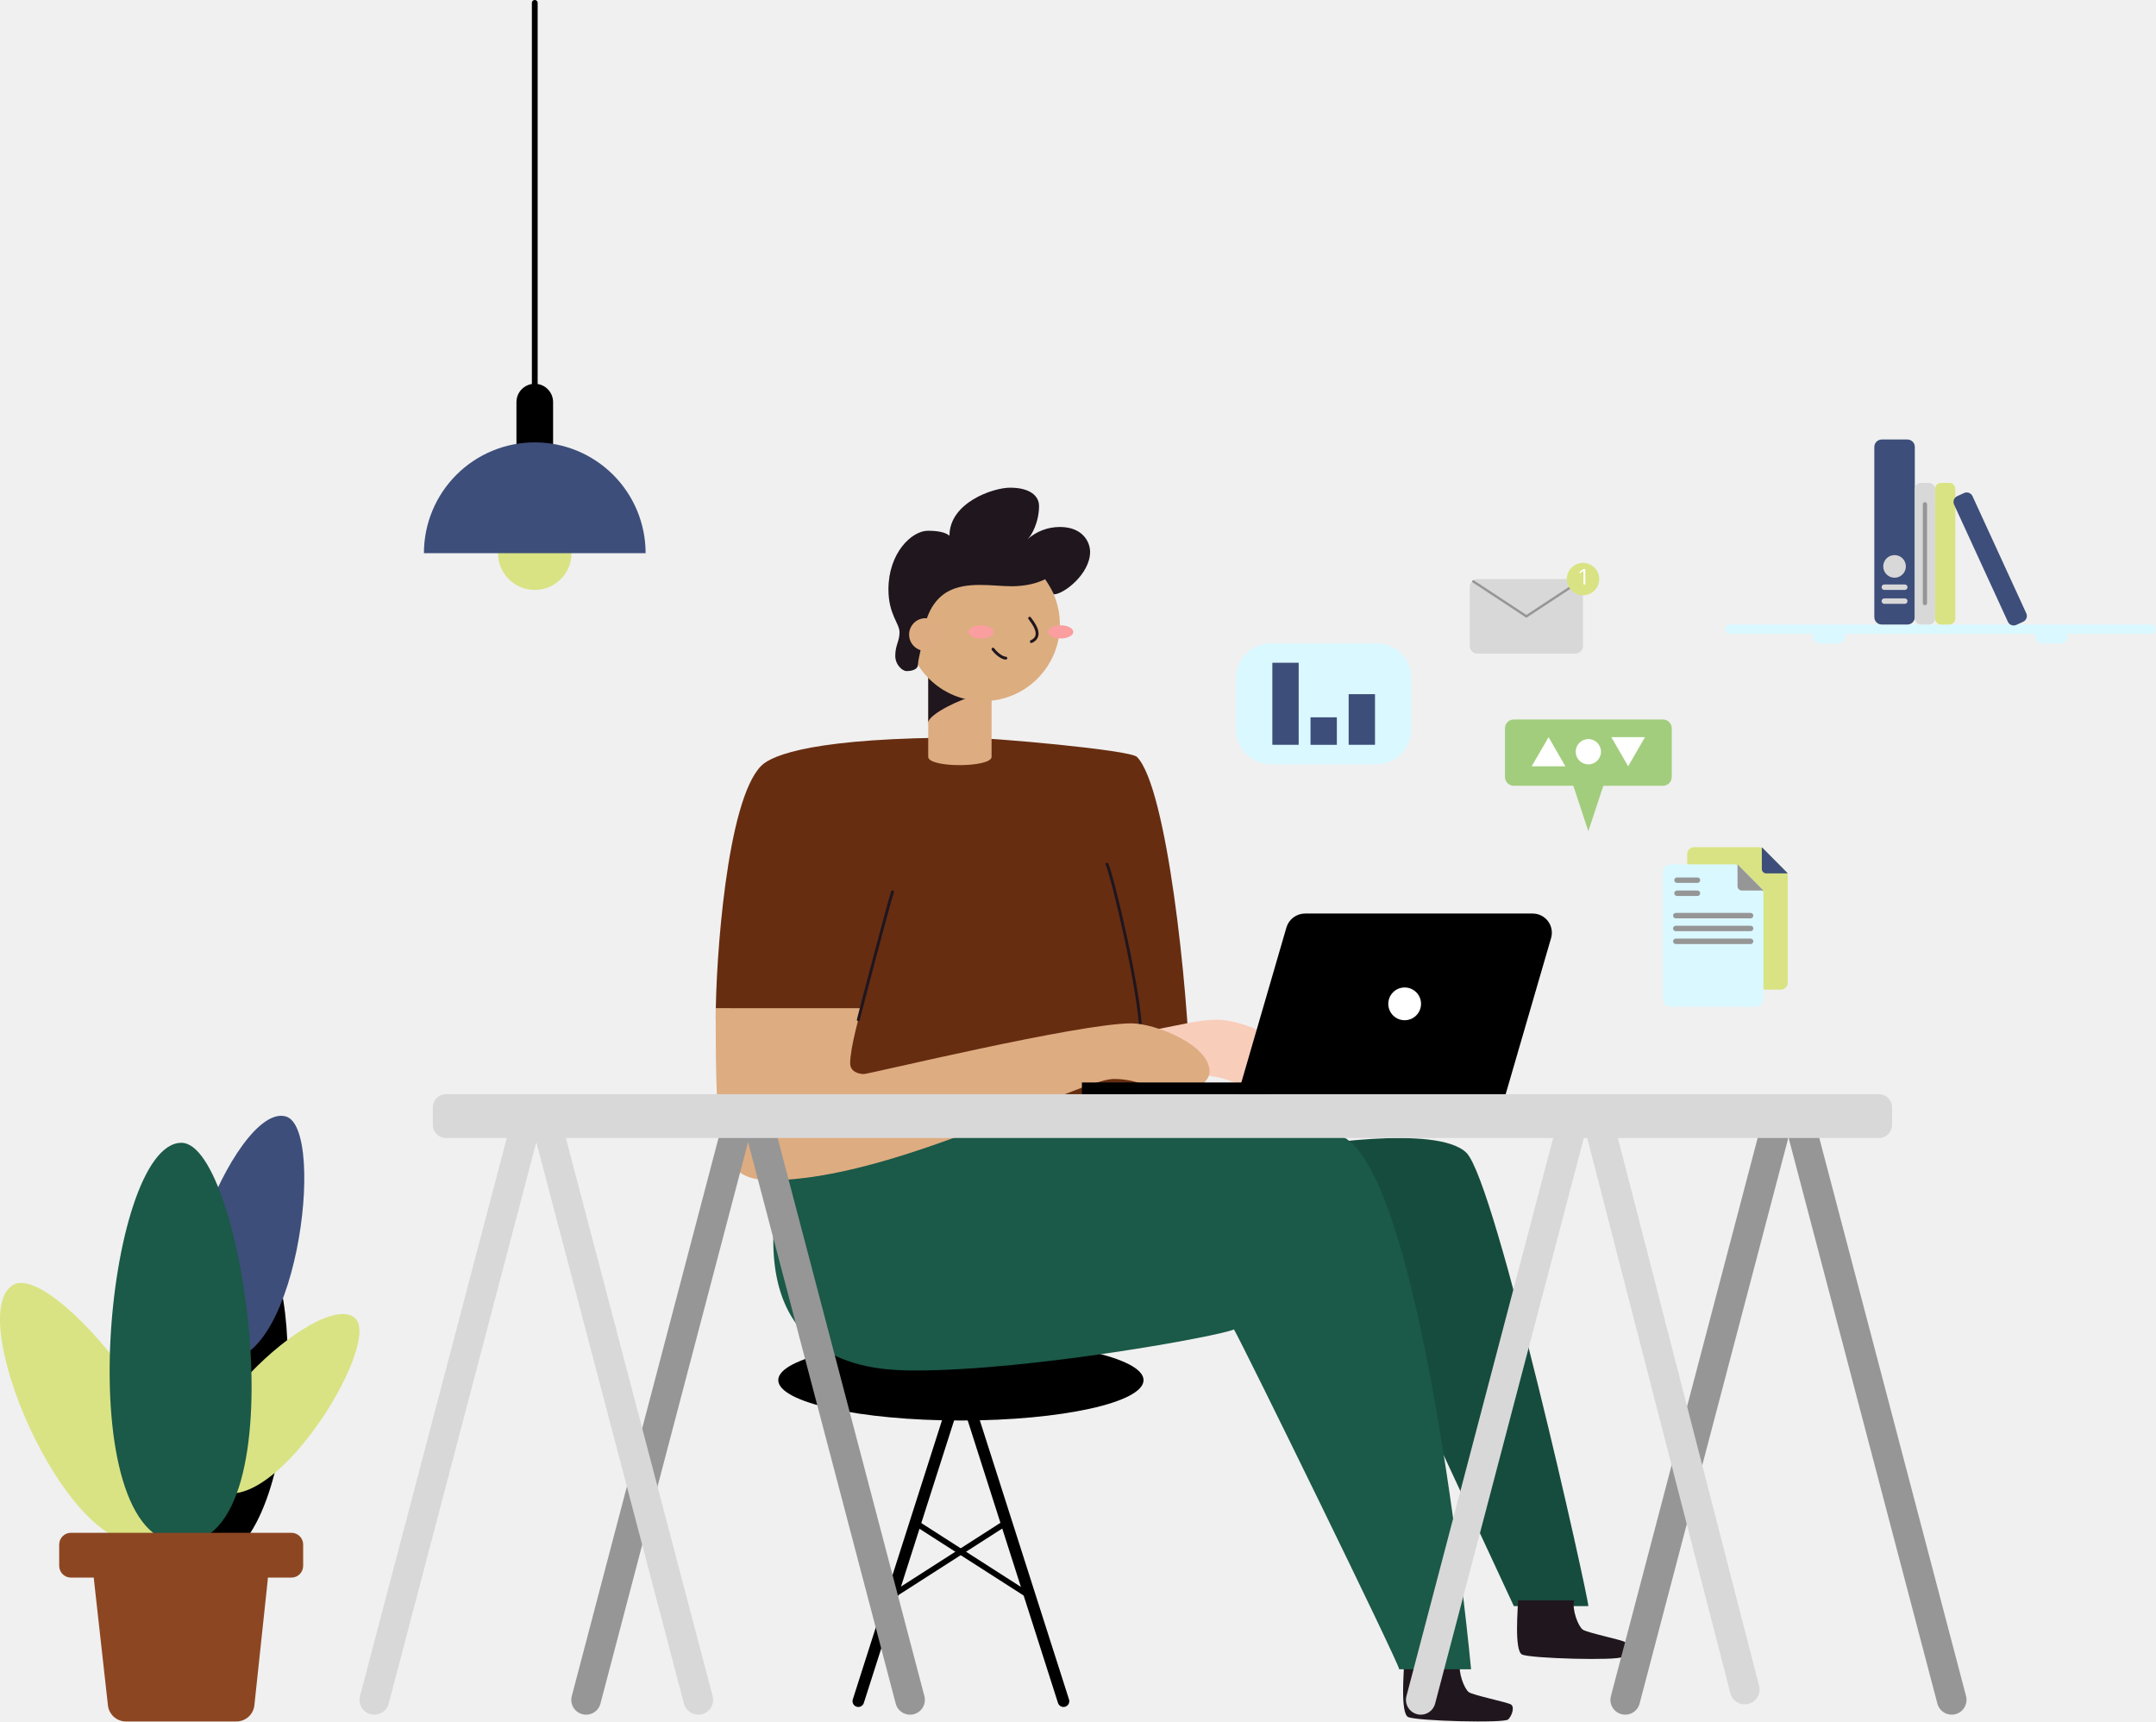
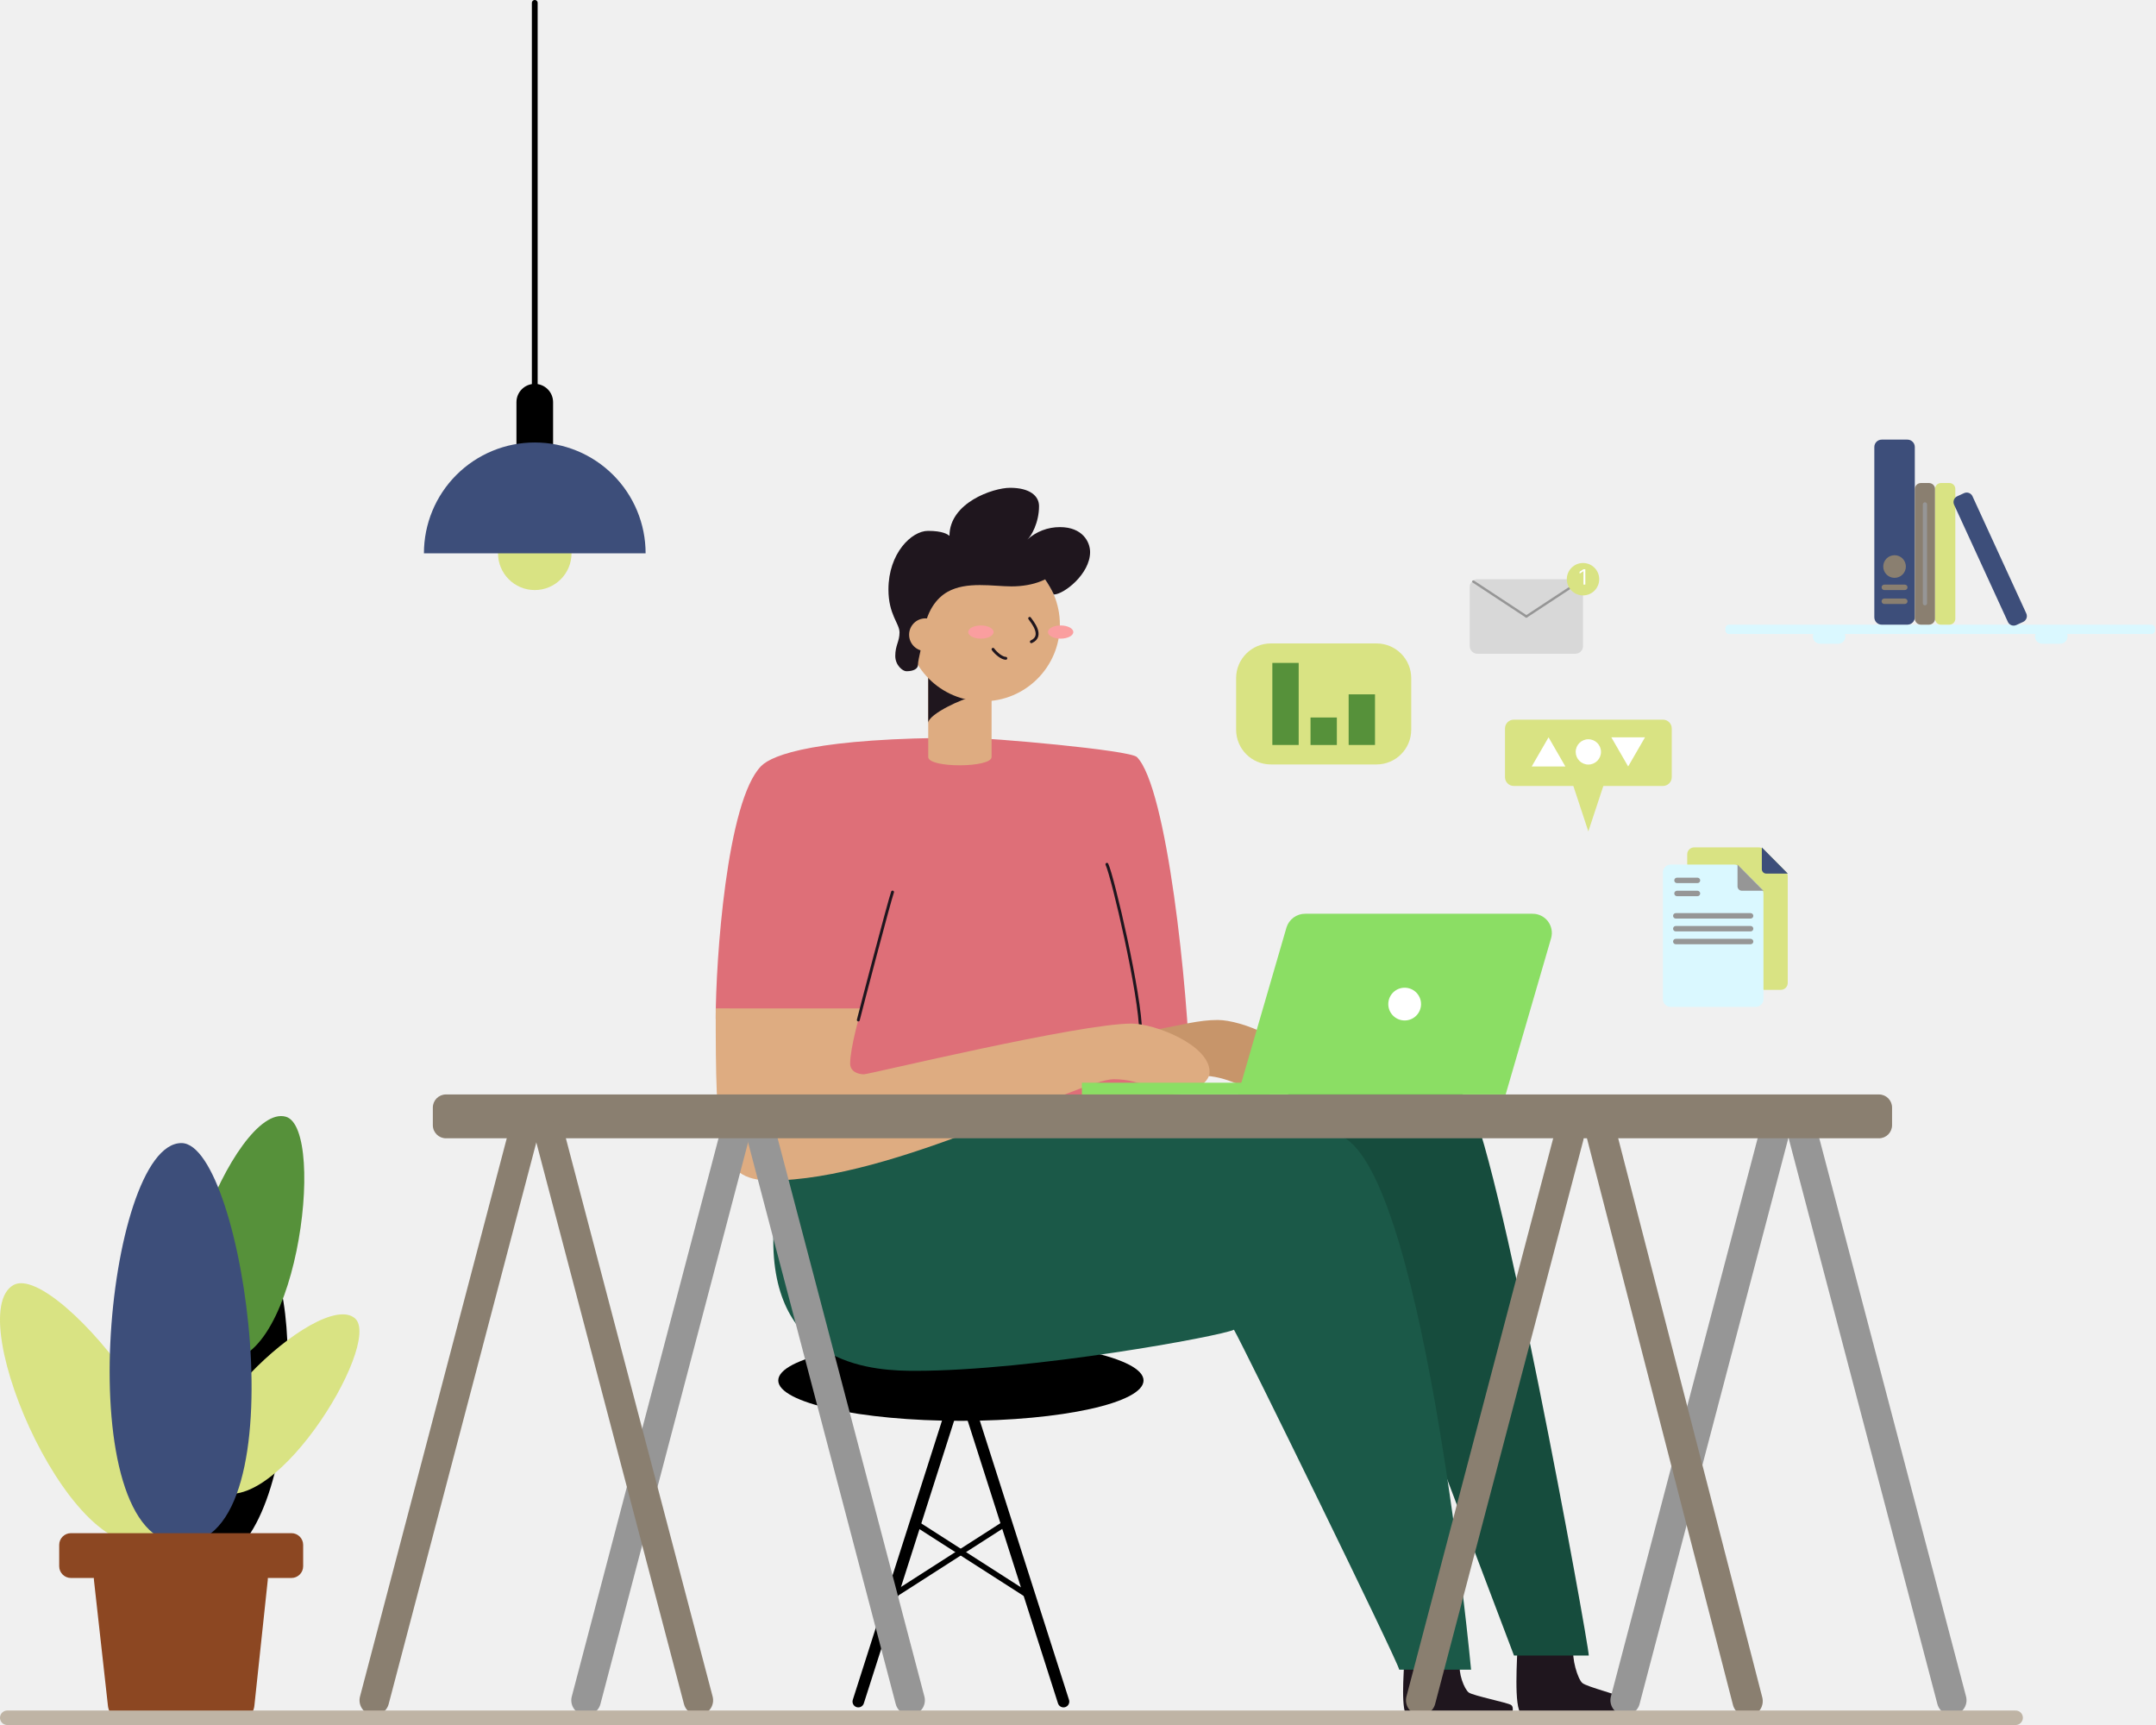
- <svg xmlns="http://www.w3.org/2000/svg" width="745" height="595" viewBox="0 0 745 595" fill="none">
+ <svg xmlns="http://www.w3.org/2000/svg" width="745" height="596" viewBox="0 0 745 596" fill="none">
+   <path d="M524.35 569C524.35 571.938 522.956 590.382 525.733 592.098C528.509 593.813 559.028 594.826 560.411 593.122C561.794 591.419 562.626 587.826 561.413 586.801C560.201 585.777 548.384 582.863 546.78 581.493C545.177 580.123 542.962 572.852 543.773 569" fill="#1F161E" />
  <path d="M332.038 490.91C366.892 490.91 395.147 484.664 395.147 476.96C395.147 469.256 366.892 463.01 332.038 463.01C297.183 463.01 268.927 469.256 268.927 476.96C268.927 484.664 297.183 490.91 332.038 490.91Z" fill="black" />
  <path d="M332.037 476.96L296.587 587.91" stroke="black" stroke-width="4" stroke-miterlimit="10" stroke-linecap="round" />
  <path d="M332.038 476.96L367.488 587.91" stroke="black" stroke-width="4" stroke-miterlimit="10" stroke-linecap="round" />
  <path d="M308.228 551.48L347.748 526.14" stroke="black" stroke-width="2" stroke-miterlimit="10" stroke-linecap="round" />
  <path d="M316.167 526.14L355.697 551.48" stroke="black" stroke-width="2" stroke-miterlimit="10" stroke-linecap="round" />
  <path d="M394.148 356.86C393.988 361.78 394.058 379.01 393.248 386.38" stroke="#1F161E" stroke-miterlimit="10" stroke-linecap="round" />
  <path d="M191.118 138.96C191.118 135.464 188.283 132.63 184.788 132.63C181.292 132.63 178.458 135.464 178.458 138.96V160.81C178.458 164.306 181.292 167.14 184.788 167.14C188.283 167.14 191.118 164.306 191.118 160.81V138.96Z" fill="black" />
  <path d="M184.787 203.87C191.801 203.87 197.487 198.184 197.487 191.17C197.487 184.156 191.801 178.47 184.787 178.47C177.773 178.47 172.087 184.156 172.087 191.17C172.087 198.184 177.773 203.87 184.787 203.87Z" fill="#D9E383" />
  <path d="M609.368 342H615.368C615.998 341.997 616.602 341.746 617.048 341.3C617.493 340.854 617.745 340.25 617.748 339.62V302.74C617.748 302.428 617.687 302.118 617.567 301.83C617.447 301.541 617.27 301.279 617.048 301.06L609.468 293.48C609.247 293.258 608.986 293.082 608.697 292.962C608.409 292.842 608.1 292.78 607.788 292.78H585.398C584.767 292.783 584.163 293.034 583.718 293.48C583.272 293.926 583.02 294.53 583.018 295.16V298.72" fill="#D9E383" />
  <path d="M88.057 430C107.057 433.6 103.667 547 67.197 540.14C32.757 533.6 64.877 425.59 88.057 430Z" fill="black" />
  <path d="M4.637 444C19.758 435.44 83.047 515.08 54.097 531.46C26.747 547 -13.773 454.44 4.637 444Z" fill="#D9E383" />
-   <path d="M81.688 594.92H43.508C41.97 594.92 40.486 594.352 39.34 593.326C38.195 592.301 37.467 590.888 37.297 589.36L32.477 546.08C32.373 545.202 32.456 544.312 32.72 543.469C32.984 542.625 33.424 541.847 34.011 541.186C34.597 540.524 35.318 539.995 36.124 539.632C36.93 539.269 37.803 539.081 38.688 539.08H86.308C87.184 539.081 88.051 539.266 88.852 539.623C89.653 539.981 90.369 540.503 90.955 541.156C91.541 541.808 91.983 542.577 92.252 543.412C92.521 544.246 92.612 545.128 92.517 546L87.907 589.28C87.754 590.824 87.032 592.255 85.883 593.297C84.734 594.34 83.239 594.918 81.688 594.92Z" fill="#8C4722" />
-   <path d="M98.788 385.84C113.258 390.04 102.168 477.57 74.458 469.51C48.298 461.91 81.178 380.72 98.788 385.84Z" fill="#3D4E7A" />
+   <path d="M81.688 594.92H43.508C41.97 594.92 40.486 594.352 39.34 593.326C38.195 592.301 37.467 590.888 37.297 589.36L32.477 546.08C32.373 545.202 32.456 544.312 32.72 543.469C32.984 542.625 33.424 541.847 34.011 541.186C34.597 540.524 35.318 539.995 36.124 539.632C36.93 539.269 37.803 539.081 38.688 539.08H86.308C87.184 539.081 88.051 539.266 88.852 539.623C89.653 539.981 90.369 540.503 90.955 541.156C91.541 541.808 91.983 542.577 92.252 543.412C92.521 544.246 92.612 545.128 92.517 546L87.907 589.28C87.754 590.824 87.032 592.255 85.883 593.297C84.734 594.339 83.239 594.918 81.688 594.92Z" fill="#8C4722" />
+   <path d="M98.788 385.84C113.258 390.04 102.168 477.57 74.458 469.51C48.298 461.91 81.178 380.72 98.788 385.84Z" fill="#56913A" />
  <path d="M122.647 455.48C132.647 464.1 91.967 530.04 72.747 513.48C54.597 497.91 110.437 445 122.647 455.48Z" fill="#D9E383" />
-   <path d="M62.697 394.94C84.357 394.94 104.187 533.24 62.697 533.24C23.517 533.24 36.327 394.94 62.697 394.94Z" fill="#1B5948" />
+   <path d="M62.697 394.94C84.357 394.94 104.187 533.24 62.697 533.24C23.517 533.24 36.327 394.94 62.697 394.94Z" fill="#3D4E7A" />
  <path d="M100.708 529.72H24.508C22.271 529.72 20.457 531.533 20.457 533.77V541.15C20.457 543.387 22.271 545.2 24.508 545.2H100.708C102.944 545.2 104.758 543.387 104.758 541.15V533.77C104.758 531.533 102.944 529.72 100.708 529.72Z" fill="#8C4722" />
  <path d="M599.287 298.72H577.287C576.935 298.72 576.585 298.79 576.26 298.925C575.934 299.06 575.638 299.259 575.389 299.508C575.14 299.758 574.943 300.055 574.809 300.381C574.674 300.708 574.606 301.057 574.607 301.41V345.21C574.607 345.922 574.889 346.604 575.392 347.109C575.894 347.613 576.576 347.897 577.287 347.9H606.677C607.389 347.897 608.071 347.613 608.573 347.109C609.075 346.604 609.357 345.922 609.357 345.21V308.81C609.359 308.458 609.291 308.108 609.157 307.782C609.023 307.456 608.826 307.16 608.577 306.91L601.177 299.51C600.677 299.007 599.997 298.723 599.287 298.72V298.72Z" fill="#DAF8FF" />
  <path d="M609.367 307.76H601.897C601.5 307.76 601.118 307.602 600.837 307.321C600.555 307.039 600.397 306.658 600.397 306.26V298.72" fill="#969696" />
  <path d="M617.777 301.83H610.307C609.908 301.827 609.525 301.667 609.243 301.385C608.96 301.102 608.8 300.72 608.797 300.32V292.78" fill="#3D4E7A" />
-   <path d="M574.637 248.65H523.077C521.404 248.65 520.047 250.007 520.047 251.68V268.52C520.047 270.193 521.404 271.55 523.077 271.55H574.637C576.311 271.55 577.667 270.193 577.667 268.52V251.68C577.667 250.007 576.311 248.65 574.637 248.65Z" fill="#A2CD7D" />
-   <path d="M548.847 287.25L555.787 266.23H541.907L548.847 287.25Z" fill="#A2CD7D" />
+   <path d="M574.637 248.65H523.077C521.404 248.65 520.047 250.007 520.047 251.68V268.52C520.047 270.193 521.404 271.55 523.077 271.55H574.637C576.311 271.55 577.667 270.193 577.667 268.52V251.68C577.667 250.007 576.311 248.65 574.637 248.65Z" fill="#D9E383" />
+   <path d="M548.847 287.25L555.787 266.23H541.907L548.847 287.25Z" fill="#D9E383" />
  <path d="M535.098 254.75L529.278 264.82H540.908L535.098 254.75Z" fill="white" />
  <path d="M562.608 264.82L568.428 254.75H556.788L562.608 264.82Z" fill="white" />
  <path d="M548.848 264.16C551.261 264.16 553.218 262.204 553.218 259.79C553.218 257.377 551.261 255.42 548.848 255.42C546.434 255.42 544.478 257.377 544.478 259.79C544.478 262.204 546.434 264.16 548.848 264.16Z" fill="white" />
  <path d="M544.357 200.12H510.517C509.054 200.12 507.867 201.306 507.867 202.77V223.23C507.867 224.694 509.054 225.88 510.517 225.88H544.357C545.821 225.88 547.007 224.694 547.007 223.23V202.77C547.007 201.306 545.821 200.12 544.357 200.12Z" fill="#D8D8D8" />
  <path d="M509.097 200.93L527.437 213" stroke="#969696" stroke-width="0.82" stroke-linecap="round" stroke-linejoin="round" />
  <path d="M547.008 200.12L527.438 213" stroke="#969696" stroke-width="0.82" stroke-linecap="round" stroke-linejoin="round" />
  <path d="M547.008 205.72C550.1 205.72 552.607 203.213 552.607 200.12C552.607 197.027 550.1 194.52 547.008 194.52C543.915 194.52 541.407 197.027 541.407 200.12C541.407 203.213 543.915 205.72 547.008 205.72Z" fill="#D9E383" />
  <path d="M547.804 196.671V201.98H547.161V197.345H547.129L545.833 198.206V197.552L547.161 196.671H547.804Z" fill="white" />
  <path d="M743.427 215.83H597.427C596.748 215.83 596.198 216.381 596.198 217.06V217.82C596.198 218.499 596.748 219.05 597.427 219.05H743.427C744.107 219.05 744.657 218.499 744.657 217.82V217.06C744.657 216.381 744.107 215.83 743.427 215.83Z" fill="#DAF8FF" />
  <path d="M659.097 151.89H650.227C648.814 151.89 647.667 153.036 647.667 154.45V213.27C647.667 214.684 648.814 215.83 650.227 215.83H659.097C660.511 215.83 661.657 214.684 661.657 213.27V154.45C661.657 153.036 660.511 151.89 659.097 151.89Z" fill="#3D4E7A" />
-   <path d="M666.528 166.88H663.787C662.611 166.88 661.657 167.834 661.657 169.01V213.7C661.657 214.876 662.611 215.83 663.787 215.83H666.528C667.704 215.83 668.657 214.876 668.657 213.7V169.01C668.657 167.834 667.704 166.88 666.528 166.88Z" fill="#D8D8D8" />
+   <path d="M666.528 166.88H663.787C662.611 166.88 661.657 167.834 661.657 169.01V213.7C661.657 214.876 662.611 215.83 663.787 215.83H666.528C667.704 215.83 668.657 214.876 668.657 213.7V169.01C668.657 167.834 667.704 166.88 666.528 166.88Z" fill="#8A7F70" />
  <path d="M673.597 166.88H670.717C669.58 166.88 668.657 167.802 668.657 168.94V213.77C668.657 214.908 669.58 215.83 670.717 215.83H673.597C674.735 215.83 675.657 214.908 675.657 213.77V168.94C675.657 167.802 674.735 166.88 673.597 166.88Z" fill="#D9E383" />
  <path d="M678.674 170.383L676.311 171.468C675.206 171.975 674.722 173.281 675.229 174.385L693.817 214.872C694.324 215.977 695.63 216.461 696.734 215.954L699.097 214.869C700.201 214.362 700.685 213.056 700.179 211.952L681.591 171.465C681.084 170.361 679.778 169.876 678.674 170.383Z" fill="#3D4E7A" />
-   <path d="M654.658 199.65C656.817 199.65 658.568 197.899 658.568 195.74C658.568 193.581 656.817 191.83 654.658 191.83C652.498 191.83 650.748 193.581 650.748 195.74C650.748 197.899 652.498 199.65 654.658 199.65Z" fill="#D8D8D8" />
-   <path d="M658.198 201.99H651.117C650.598 201.99 650.177 202.411 650.177 202.93C650.177 203.449 650.598 203.87 651.117 203.87H658.198C658.717 203.87 659.138 203.449 659.138 202.93C659.138 202.411 658.717 201.99 658.198 201.99Z" fill="#D8D8D8" />
-   <path d="M658.198 206.8H651.117C650.598 206.8 650.177 207.221 650.177 207.74C650.177 208.259 650.598 208.68 651.117 208.68H658.198C658.717 208.68 659.138 208.259 659.138 207.74C659.138 207.221 658.717 206.8 658.198 206.8Z" fill="#D8D8D8" />
+   <path d="M654.658 199.65C656.817 199.65 658.568 197.899 658.568 195.74C658.568 193.581 656.817 191.83 654.658 191.83C652.498 191.83 650.748 193.581 650.748 195.74C650.748 197.899 652.498 199.65 654.658 199.65Z" fill="#8A7F70" />
+   <path d="M658.198 201.99H651.117C650.598 201.99 650.177 202.411 650.177 202.93C650.177 203.449 650.598 203.87 651.117 203.87H658.198C658.717 203.87 659.138 203.449 659.138 202.93C659.138 202.411 658.717 201.99 658.198 201.99Z" fill="#8A7F70" />
+   <path d="M658.198 206.8H651.117C650.598 206.8 650.177 207.221 650.177 207.74C650.177 208.259 650.598 208.68 651.117 208.68H658.198C658.717 208.68 659.138 208.259 659.138 207.74C659.138 207.221 658.717 206.8 658.198 206.8Z" fill="#8A7F70" />
  <path d="M586.558 303.24H579.478C578.958 303.24 578.538 303.661 578.538 304.18C578.538 304.699 578.958 305.12 579.478 305.12H586.558C587.077 305.12 587.498 304.699 587.498 304.18C587.498 303.661 587.077 303.24 586.558 303.24Z" fill="#969696" />
  <path d="M586.558 307.76H579.478C578.958 307.76 578.538 308.181 578.538 308.7C578.538 309.219 578.958 309.64 579.478 309.64H586.558C587.077 309.64 587.498 309.219 587.498 308.7C587.498 308.181 587.077 307.76 586.558 307.76Z" fill="#969696" />
  <path d="M604.917 315.49H579.067C578.548 315.49 578.127 315.911 578.127 316.43C578.127 316.949 578.548 317.37 579.067 317.37H604.917C605.437 317.37 605.857 316.949 605.857 316.43C605.857 315.911 605.437 315.49 604.917 315.49Z" fill="#969696" />
  <path d="M604.917 319.93H579.067C578.548 319.93 578.127 320.351 578.127 320.87C578.127 321.389 578.548 321.81 579.067 321.81H604.917C605.437 321.81 605.857 321.389 605.857 320.87C605.857 320.351 605.437 319.93 604.917 319.93Z" fill="#969696" />
  <path d="M604.917 324.37H579.067C578.548 324.37 578.127 324.791 578.127 325.31C578.127 325.829 578.548 326.25 579.067 326.25H604.917C605.437 326.25 605.857 325.829 605.857 325.31C605.857 324.791 605.437 324.37 604.917 324.37Z" fill="#969696" />
  <path d="M665.888 174.27C665.888 173.867 665.561 173.54 665.157 173.54C664.754 173.54 664.427 173.867 664.427 174.27V208.43C664.427 208.833 664.754 209.16 665.157 209.16C665.561 209.16 665.888 208.833 665.888 208.43V174.27Z" fill="#969696" />
  <path d="M635.177 217.44H628.917C627.542 217.44 626.427 218.555 626.427 219.93C626.427 221.305 627.542 222.42 628.917 222.42H635.177C636.553 222.42 637.667 221.305 637.667 219.93C637.667 218.555 636.553 217.44 635.177 217.44Z" fill="#DAF8FF" />
  <path d="M711.938 217.44H705.677C704.302 217.44 703.188 218.555 703.188 219.93C703.188 221.305 704.302 222.42 705.677 222.42H711.938C713.313 222.42 714.427 221.305 714.427 219.93C714.427 218.555 713.313 217.44 711.938 217.44Z" fill="#DAF8FF" />
-   <path d="M475.647 222.31H439.137C432.51 222.31 427.137 227.683 427.137 234.31V252.12C427.137 258.747 432.51 264.12 439.137 264.12H475.647C482.275 264.12 487.647 258.747 487.647 252.12V234.31C487.647 227.683 482.275 222.31 475.647 222.31Z" fill="#DAF8FF" />
-   <path d="M448.757 229.04H439.657V257.39H448.757V229.04Z" fill="#3D4E7A" />
-   <path d="M461.947 247.9H452.847V257.4H461.947V247.9Z" fill="#3D4E7A" />
-   <path d="M475.127 239.9H466.027V257.39H475.127V239.9Z" fill="#3D4E7A" />
+   <path d="M475.647 222.31H439.137C432.51 222.31 427.137 227.683 427.137 234.31V252.12C427.137 258.747 432.51 264.12 439.137 264.12H475.647C482.275 264.12 487.647 258.747 487.647 252.12V234.31C487.647 227.683 482.275 222.31 475.647 222.31Z" fill="#D9E383" />
+   <path d="M448.757 229.04H439.657V257.39H448.757V229.04Z" fill="#56913A" />
+   <path d="M461.947 247.9H452.847V257.4H461.947V247.9Z" fill="#56913A" />
+   <path d="M475.127 239.9H466.027V257.39H475.127V239.9Z" fill="#56913A" />
  <path d="M184.788 152.88C179.758 152.879 174.778 153.868 170.132 155.792C165.485 157.715 161.263 160.536 157.706 164.091C154.149 167.647 151.328 171.869 149.403 176.515C147.478 181.161 146.488 186.141 146.488 191.17H223.088C223.088 186.141 222.097 181.161 220.172 176.515C218.247 171.869 215.426 167.647 211.869 164.091C208.313 160.536 204.09 157.715 199.444 155.792C194.797 153.868 189.817 152.879 184.788 152.88V152.88Z" fill="#3D4E7A" />
  <path d="M184.787 139.92V1" stroke="black" stroke-width="2" stroke-linecap="round" stroke-linejoin="round" />
  <path d="M485.187 574.68C485.187 577.05 483.797 592 486.567 593.38C489.337 594.76 519.787 595.6 521.167 594.21C522.547 592.82 523.377 589.92 522.167 589.09C520.957 588.26 509.167 585.91 507.567 584.8C505.967 583.69 503.757 577.8 504.567 574.68" fill="#1F161E" />
-   <path d="M394.147 379.25L411.287 373.1C410.547 341.83 403.237 271.96 392.857 261.57C390.417 259.14 342.157 254.9 333.547 254.9C282.167 254.9 266.927 260.76 263.057 264.64C251.057 276.64 247.317 332.24 247.317 351.71C247.317 371.18 302.317 381.28 302.317 381.28L366.787 385.71C366.787 385.71 380.927 387.17 393.157 387.89C393.427 384.14 394.147 379.25 394.147 379.25Z" fill="#672D11" />
-   <path d="M445.218 397.38C449.908 395.99 496.548 388.38 506.708 398.38C516.868 408.38 548.848 551.75 548.848 555.05H523.098L488.338 480.24" fill="#164C3D" />
+   <path d="M394.147 379.25L411.287 373.1C410.547 341.83 403.237 271.96 392.857 261.57C390.417 259.14 342.157 254.9 333.547 254.9C282.167 254.9 266.927 260.76 263.057 264.64C251.057 276.64 247.317 332.24 247.317 351.71C247.317 371.18 302.317 381.28 302.317 381.28L366.787 385.71C366.787 385.71 380.927 387.17 393.157 387.89C393.427 384.14 394.147 379.25 394.147 379.25Z" fill="#DE6F78" />
+   <path d="M445 378.019C449.707 376.309 496.513 366.946 506.71 379.249C516.906 391.552 549 567.94 549 572H523.158L488.274 479.961" fill="#164C3D" />
  <path d="M275.408 384.63C274.238 390.48 267.208 396.76 267.208 428.63C267.208 472.7 303.308 473.63 316.268 473.63C356.648 473.63 421.978 461.63 426.388 459.43C429.318 464.33 483.248 574.43 483.498 576.89H508.328C508.328 576.89 492.938 412.17 465.168 393.49C456.148 387.49 296.118 381.07 275.408 384.63Z" fill="#1B5948" />
-   <path d="M420.807 352.41C414.287 352.41 408.907 353.96 394.147 356.86L393.377 385.1C407.377 379.46 410.627 371.62 414.687 371.62C424.827 371.62 430.127 376.85 436.117 376.85C440.297 376.85 447.817 373.57 447.817 369.11C447.817 359.77 428.887 352.41 420.807 352.41Z" fill="#F8CDBA" />
-   <path d="M524.557 553.07C524.557 555.45 523.167 570.39 525.937 571.78C528.707 573.17 559.157 573.99 560.537 572.61C561.917 571.23 562.747 568.32 561.537 567.49C560.327 566.66 548.537 564.3 546.937 563.19C545.337 562.08 543.127 556.19 543.937 553.07" fill="#1F161E" />
+   <path d="M420.807 352.41C414.287 352.41 408.907 353.96 394.147 356.86L393.377 385.1C407.377 379.46 410.627 371.62 414.687 371.62C424.827 371.62 430.127 376.85 436.117 376.85C440.297 376.85 447.817 373.57 447.817 369.11C447.817 359.77 428.887 352.41 420.807 352.41Z" fill="#C7956A" />
  <path d="M342.638 261.55C342.638 265.32 320.748 265.43 320.748 261.55V230.89H342.638V261.55Z" fill="#DEAC81" />
  <path d="M335.508 241C333.508 241 320.748 246.64 320.748 249.79V233.15C323.928 233.15 335.508 241 335.508 241Z" fill="#1F161E" />
-   <path d="M339.738 242.3C354.373 242.3 366.238 230.436 366.238 215.8C366.238 201.165 354.373 189.3 339.738 189.3C325.102 189.3 313.238 201.165 313.238 215.8C313.238 230.436 325.102 242.3 339.738 242.3Z" fill="#DCAD7F" />
+   <path d="M339.738 242.3C354.373 242.3 366.238 230.436 366.238 215.8C366.238 201.165 354.373 189.3 339.738 189.3C325.102 189.3 313.238 201.165 313.238 215.8C313.238 230.436 325.102 242.3 339.738 242.3Z" fill="#DEAC81" />
  <path d="M367.088 195C363.808 200.21 356.948 202.6 349.518 202.6C343.188 202.6 333.968 200.76 327.408 204.5C323.858 206.5 319.788 211.05 318.968 220.16C318.968 221.72 317.198 227.77 317.198 229.72C317.198 231.05 315.698 231.92 313.198 231.92C311.908 231.92 309.358 229.83 309.358 226.64C309.358 222.95 310.828 221.64 310.828 218.51C310.828 215.38 306.998 212.37 306.998 203.67C306.998 191.14 314.998 183.42 320.658 183.42C325.818 183.42 327.438 184.62 328.088 185.13C328.088 173.74 343.088 168.54 349.038 168.54C355.838 168.54 359.038 171.33 359.038 174.88C359.038 180.54 356.338 185.35 354.968 186.43C358.069 183.64 362.096 182.104 366.268 182.12C374.058 182.12 376.678 187.24 376.678 190.74C376.678 198.35 367.548 205.4 364.148 205.4C363.292 203.59 362.289 201.854 361.148 200.21" fill="#1F161E" />
  <path d="M319.787 224.95C322.908 224.95 325.437 222.42 325.437 219.3C325.437 216.18 322.908 213.65 319.787 213.65C316.667 213.65 314.137 216.18 314.137 219.3C314.137 222.42 316.667 224.95 319.787 224.95Z" fill="#DEAC81" />
  <path d="M366.497 220.66C368.916 220.66 370.877 219.639 370.877 218.38C370.877 217.121 368.916 216.1 366.497 216.1C364.078 216.1 362.117 217.121 362.117 218.38C362.117 219.639 364.078 220.66 366.497 220.66Z" fill="#FA9E9F" />
  <path d="M338.947 220.66C341.366 220.66 343.327 219.639 343.327 218.38C343.327 217.121 341.366 216.1 338.947 216.1C336.528 216.1 334.567 217.121 334.567 218.38C334.567 219.639 336.528 220.66 338.947 220.66Z" fill="#FA9E9F" />
  <path d="M355.797 213.65C356.617 214.82 360.797 219.73 356.387 221.72" stroke="#1F161E" stroke-miterlimit="10" stroke-linecap="round" />
  <path d="M347.557 227.45C346.237 227.45 344.207 225.81 343.137 224.34" stroke="#1F161E" stroke-miterlimit="10" stroke-linecap="round" />
  <path d="M382.498 298.62C384.498 302.87 394.148 343.87 394.148 356.86" stroke="#1F161E" stroke-miterlimit="10" stroke-linecap="round" />
  <path d="M247.317 348.41C247.317 394.5 247.747 407.87 266.247 407.87C308.887 407.87 373.347 372.87 384.837 372.87C394.987 372.87 400.287 378.11 406.277 378.11C410.447 378.11 417.967 374.82 417.967 370.37C417.967 361.02 399.037 353.66 390.967 353.66C372.797 353.66 300.287 371.18 298.517 371.18C296.747 371.18 293.767 370.41 293.767 367.43C293.767 362.02 297.307 349.52 297.767 348.43L247.317 348.41Z" fill="#DEAC81" />
  <path d="M308.417 308.21C307.197 311.72 297.687 347.99 296.587 352.41" stroke="#1F161E" stroke-miterlimit="10" stroke-linecap="round" />
-   <path d="M669.456 588.747C670.175 591.481 672.974 593.116 675.709 592.397C678.444 591.678 680.078 588.878 679.359 586.143L628.16 391.401C627.441 388.666 624.642 387.032 621.907 387.751C619.172 388.47 617.538 391.27 618.257 394.004L669.456 588.747Z" fill="#969696" />
+   <path d="M669.456 588.747C670.175 591.481 672.974 593.115 675.709 592.396C678.444 591.678 680.078 588.878 679.359 586.143L628.16 391.401C627.441 388.666 624.642 387.032 621.907 387.751C619.172 388.47 617.538 391.27 618.257 394.004L669.456 588.747Z" fill="#969696" />
  <path d="M617.748 394.013C618.467 391.278 616.833 388.478 614.098 387.759C611.364 387.04 608.564 388.674 607.845 391.409L556.646 586.151C555.927 588.886 557.561 591.686 560.296 592.405C563.031 593.124 565.831 591.49 566.55 588.755L617.748 394.013Z" fill="#969696" />
-   <path d="M547.1 394.011C547.819 391.277 546.185 388.477 543.45 387.758C540.715 387.039 537.915 388.673 537.196 391.408L485.998 586.15C485.279 588.885 486.913 591.685 489.648 592.404C492.382 593.123 495.182 591.488 495.901 588.754L547.1 394.011Z" fill="#D8D8D8" />
-   <path d="M597.917 585.152C598.624 587.895 601.421 589.546 604.163 588.839C606.906 588.132 608.557 585.335 607.85 582.592L557.51 387.273C556.803 384.53 554.006 382.88 551.263 383.587C548.521 384.294 546.87 387.09 547.577 389.833L597.917 585.152Z" fill="#D8D8D8" />
+   <path d="M547.1 394.011C547.819 391.277 546.185 388.477 543.45 387.758C540.715 387.039 537.915 388.673 537.196 391.408L485.998 586.15C485.279 588.885 486.913 591.685 489.648 592.404C492.382 593.123 495.182 591.488 495.901 588.754L547.1 394.011Z" fill="#8A7F70" />
+   <path d="M598.821 589.059C599.542 591.855 602.393 593.537 605.189 592.816C607.985 592.096 609.667 589.245 608.947 586.449L557.631 387.344C556.91 384.548 554.06 382.866 551.264 383.587C548.468 384.307 546.785 387.158 547.506 389.954L598.821 589.059Z" fill="#8A7F70" />
  <path d="M258.679 394.017C259.398 391.282 257.764 388.482 255.029 387.763C252.294 387.044 249.494 388.678 248.775 391.413L197.577 586.155C196.858 588.89 198.492 591.69 201.227 592.409C203.961 593.128 206.761 591.494 207.48 588.759L258.679 394.017Z" fill="#969696" />
  <path d="M309.516 588.759C310.235 591.494 313.035 593.128 315.77 592.409C318.505 591.69 320.139 588.89 319.42 586.156L268.221 391.413C267.502 388.679 264.702 387.044 261.968 387.763C259.233 388.482 257.599 391.282 258.318 394.017L309.516 588.759Z" fill="#969696" />
-   <path d="M649.267 378.14H154.097C151.596 378.14 149.567 380.168 149.567 382.67V388.76C149.567 391.262 151.596 393.29 154.097 393.29H649.267C651.769 393.29 653.797 391.262 653.797 388.76V382.67C653.797 380.168 651.769 378.14 649.267 378.14Z" fill="#D8D8D8" />
-   <path d="M185.504 394.02C186.223 391.285 184.589 388.485 181.854 387.766C179.119 387.047 176.319 388.681 175.601 391.416L124.402 586.158C123.683 588.893 125.317 591.693 128.052 592.412C130.786 593.131 133.586 591.497 134.305 588.762L185.504 394.02Z" fill="#D8D8D8" />
-   <path d="M236.341 588.76C237.06 591.494 239.86 593.128 242.595 592.409C245.329 591.691 246.964 588.891 246.245 586.156L195.046 391.414C194.327 388.679 191.527 387.045 188.792 387.764C186.058 388.483 184.423 391.283 185.142 394.017L236.341 588.76Z" fill="#D8D8D8" />
-   <path d="M520.278 378.14H427.768L444.528 320.5C444.946 319.109 445.804 317.891 446.971 317.028C448.139 316.165 449.555 315.702 451.008 315.71H529.508C530.539 315.693 531.559 315.918 532.488 316.366C533.417 316.813 534.229 317.472 534.858 318.289C535.488 319.105 535.918 320.058 536.114 321.071C536.31 322.083 536.267 323.127 535.988 324.12L520.278 378.14Z" fill="black" />
+   <path d="M649.267 378.14H154.097C151.596 378.14 149.567 380.168 149.567 382.67V388.76C149.567 391.262 151.596 393.29 154.097 393.29H649.267C651.769 393.29 653.797 391.262 653.797 388.76V382.67C653.797 380.168 651.769 378.14 649.267 378.14Z" fill="#8A7F70" />
+   <path d="M185.504 394.02C186.223 391.285 184.589 388.485 181.854 387.766C179.119 387.047 176.319 388.681 175.601 391.416L124.402 586.158C123.683 588.893 125.317 591.693 128.052 592.412C130.786 593.131 133.586 591.497 134.305 588.762L185.504 394.02Z" fill="#8A7F70" />
+   <path d="M236.341 588.76C237.06 591.494 239.86 593.128 242.595 592.409C245.329 591.691 246.964 588.891 246.245 586.156L195.046 391.414C194.327 388.679 191.527 387.045 188.792 387.764C186.058 388.483 184.423 391.283 185.142 394.017L236.341 588.76Z" fill="#8A7F70" />
+   <path d="M520.278 378.14H427.768L444.528 320.5C444.946 319.109 445.804 317.891 446.971 317.028C448.139 316.165 449.555 315.702 451.008 315.71H529.508C530.539 315.693 531.559 315.918 532.488 316.366C533.417 316.813 534.229 317.472 534.858 318.289C535.488 319.105 535.918 320.058 536.114 321.071C536.31 322.083 536.267 323.127 535.988 324.12L520.278 378.14Z" fill="#8BDE64" />
  <path d="M485.378 352.58C488.503 352.58 491.038 350.046 491.038 346.92C491.038 343.794 488.503 341.26 485.378 341.26C482.252 341.26 479.718 343.794 479.718 346.92C479.718 350.046 482.252 352.58 485.378 352.58Z" fill="white" />
-   <path d="M438.757 374.09H373.847V378.14H438.757V374.09Z" fill="black" />
+   <path d="M438.757 374.09H373.847V378.14H438.757V374.09Z" fill="#8BDE64" />
+   <line x1="696.5" y1="593.5" x2="2.5" y2="593.5" stroke="#BFB4A5" stroke-width="5" stroke-linecap="round" />
</svg>
